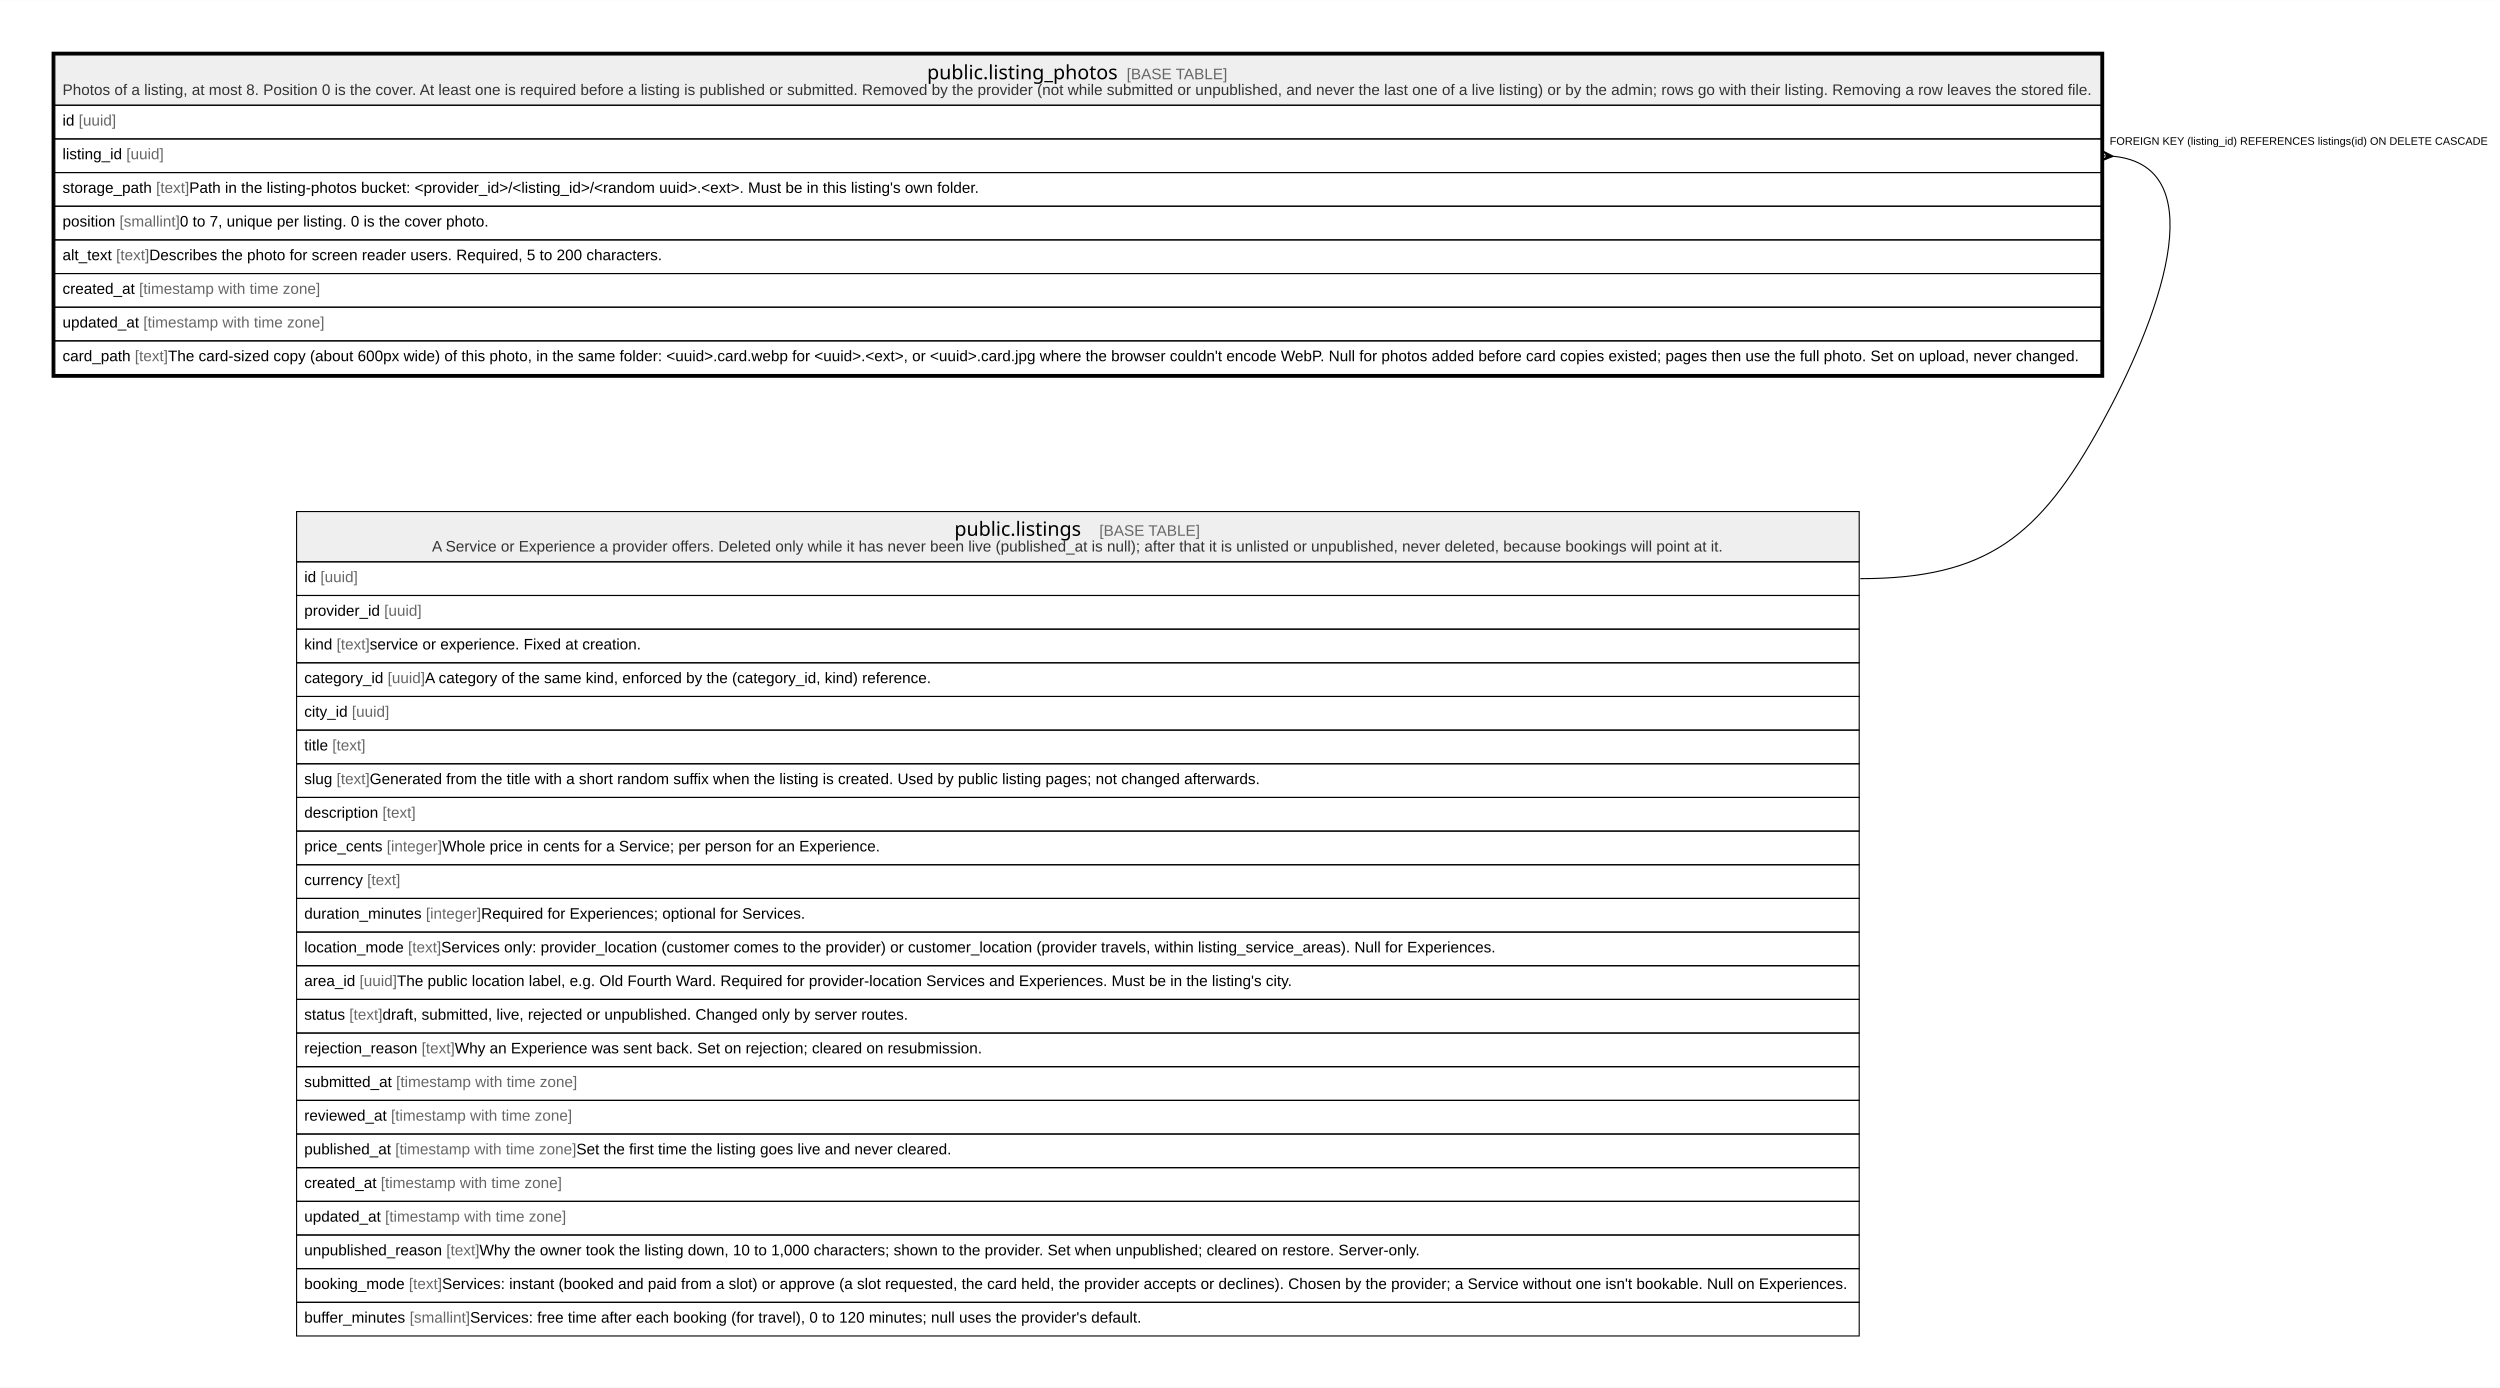
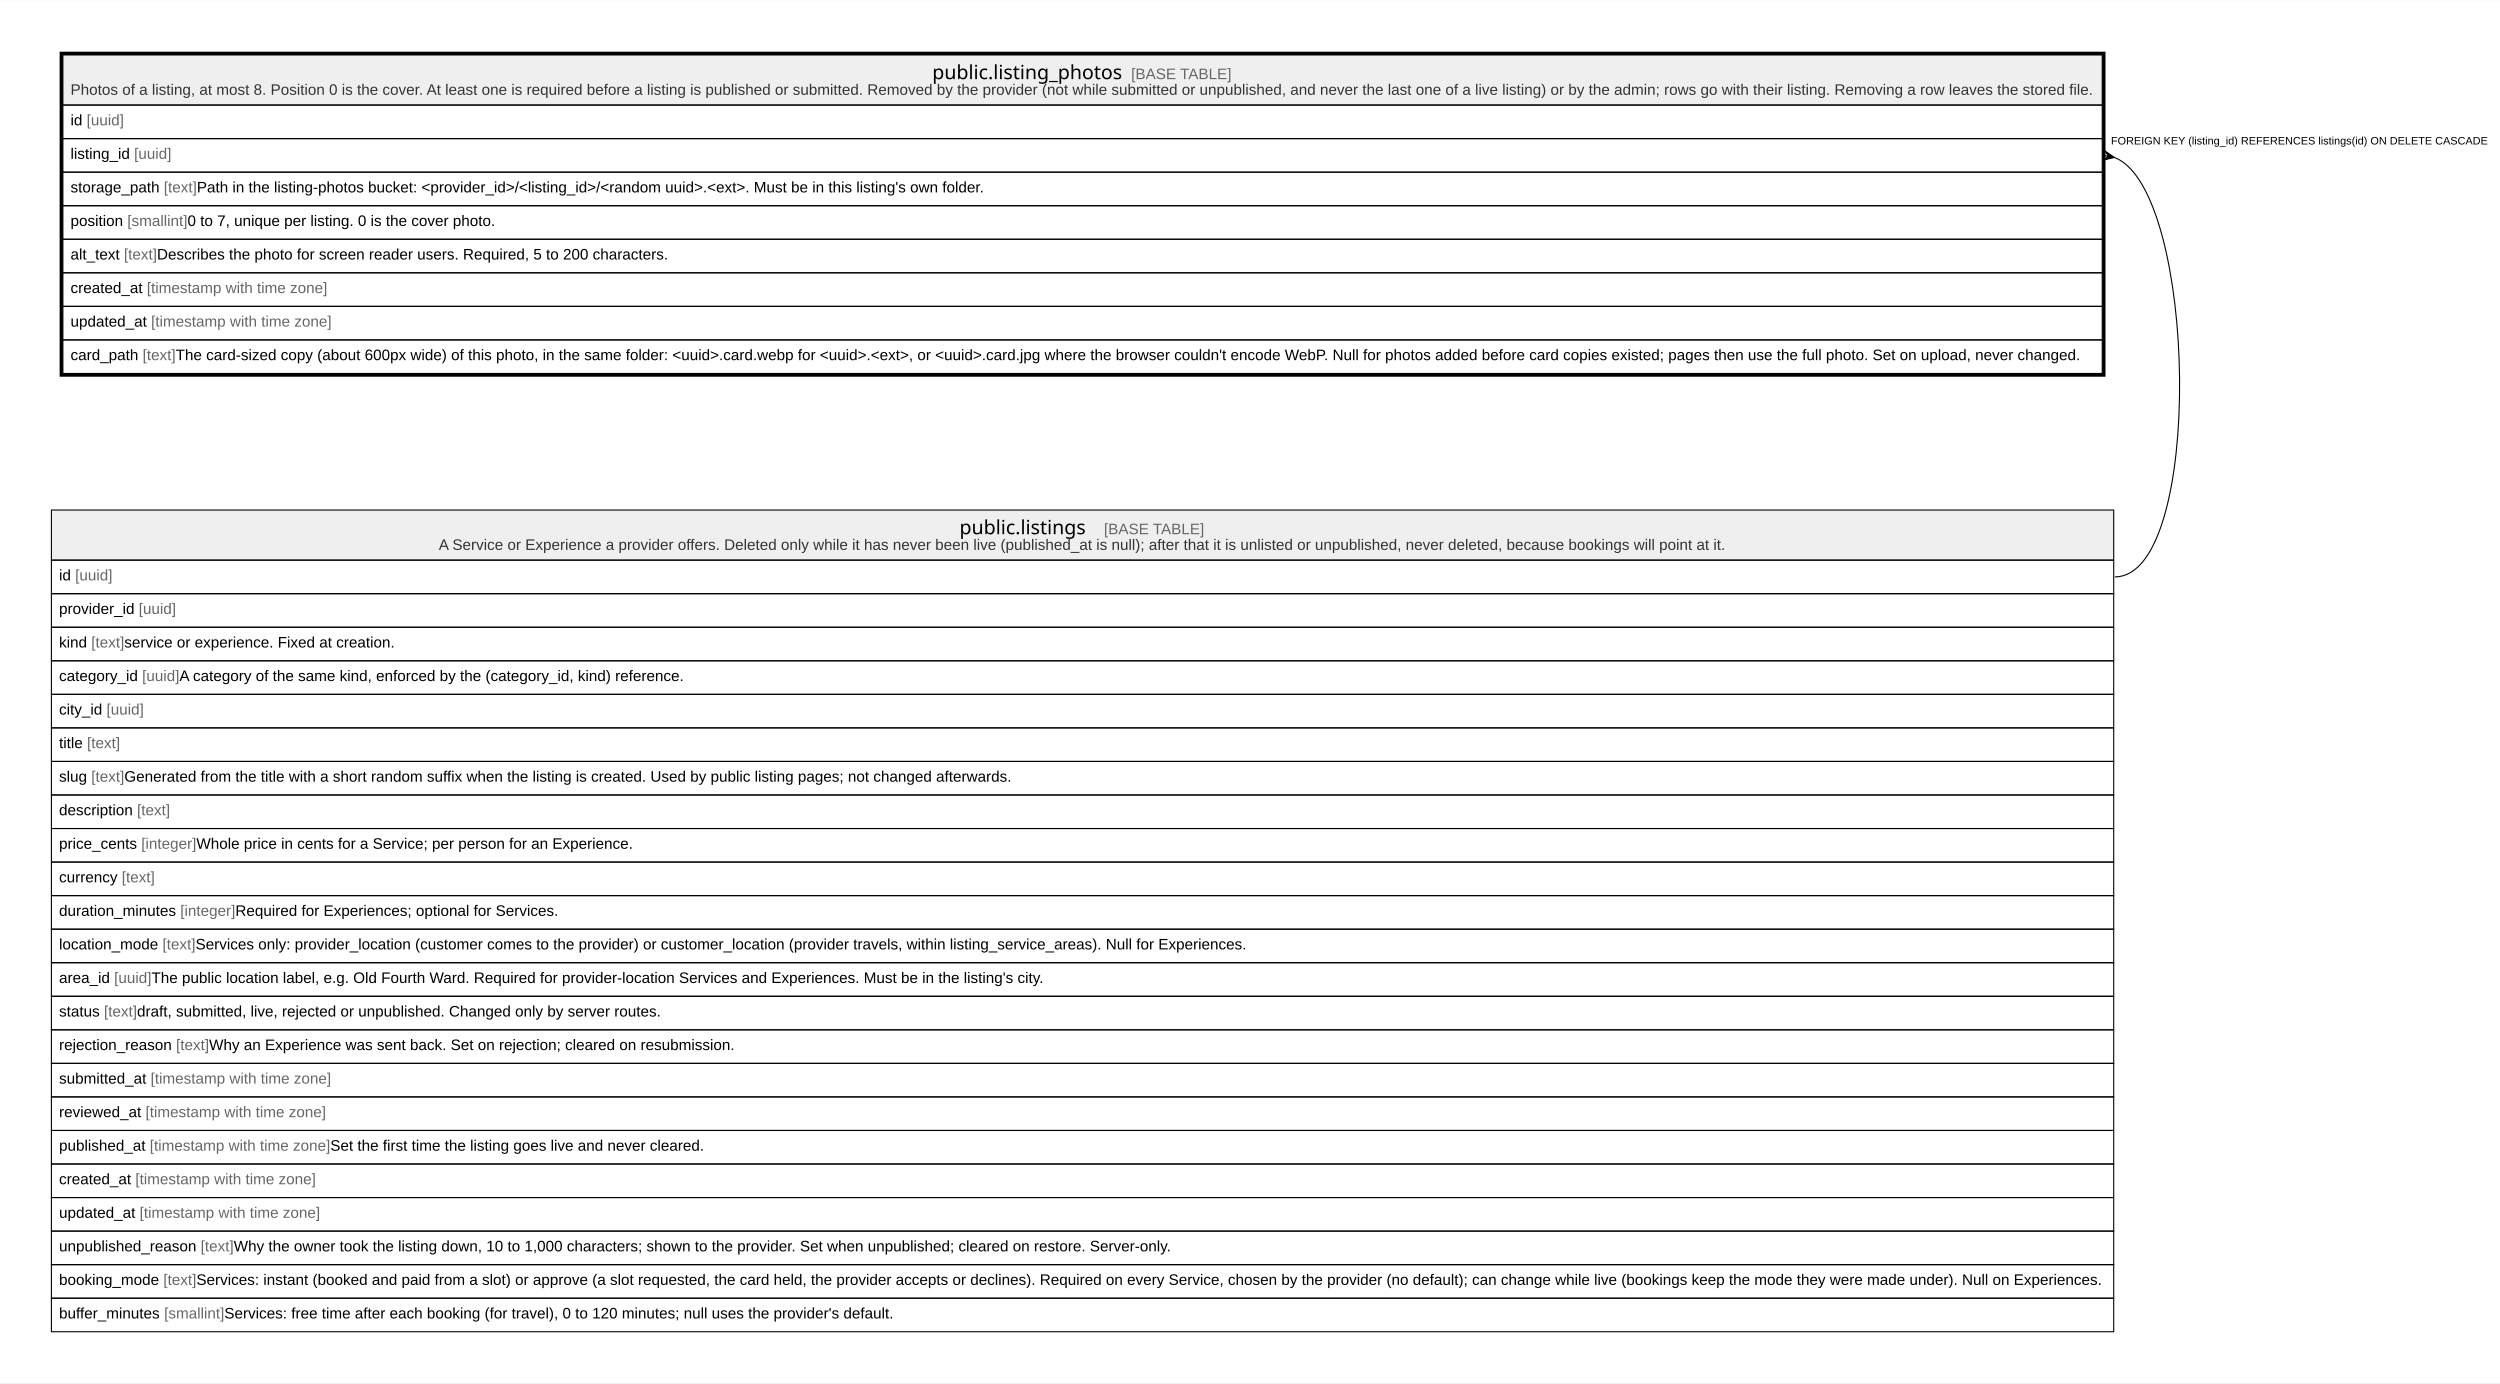
- <svg xmlns="http://www.w3.org/2000/svg" width="2288pt" height="1270pt" viewBox="0.00 0.00 2287.68 1269.60">
+ <svg xmlns="http://www.w3.org/2000/svg" width="2295pt" height="1270pt" viewBox="0.00 0.00 2295.22 1269.60">
  <g id="graph0" class="graph" transform="scale(1 1) rotate(0) translate(4 1265.6)">
-     <polygon fill="white" stroke="none" points="-4,4 -4,-1265.6 2283.68,-1265.6 2283.68,4 -4,4" />
+     <polygon fill="white" stroke="none" points="-4,4 -4,-1265.6 2291.22,-1265.6 2291.22,4 -4,4" />
    <g id="node1" class="node">
-       <polygon fill="#efefef" stroke="none" points="46.2,-1169.4 46.2,-1215.4 1918.49,-1215.4 1918.49,-1169.4 46.2,-1169.4" />
-       <polygon fill="none" stroke="black" points="46.2,-1169.4 46.2,-1215.4 1918.49,-1215.4 1918.49,-1169.4 46.2,-1169.4" />
-       <text text-anchor="start" x="844.35" y="-1193.2" font-family="Arial Bold" font-size="18.00">public.listing_photos</text>
-       <text text-anchor="start" x="995.86" y="-1193.2" font-family="Arial" font-size="14.00">    </text>
-       <text text-anchor="start" x="1026.97" y="-1193.2" font-family="Arial" font-size="14.00" fill="#666666">[BASE TABLE]</text>
-       <text text-anchor="start" x="53.2" y="-1178.8" font-family="Arial" font-size="14.00" fill="#333333">Photos of a listing, at most 8. Position 0 is the cover. At least one is required before a listing is published or submitted. Removed by the provider (not while submitted or unpublished, and never the last one of a live listing) or by the admin; rows go with their listing. Removing a row leaves the stored file.</text>
-       <polygon fill="none" stroke="black" points="46.2,-1138.6 46.2,-1169.4 1918.49,-1169.4 1918.49,-1138.6 46.2,-1138.6" />
-       <text text-anchor="start" x="53.2" y="-1150.8" font-family="Arial" font-size="14.00">id </text>
-       <text text-anchor="start" x="67.99" y="-1150.8" font-family="Arial" font-size="14.00" fill="#666666">[uuid]</text>
-       <polygon fill="none" stroke="black" points="46.2,-1107.8 46.2,-1138.6 1918.49,-1138.6 1918.49,-1107.8 46.2,-1107.8" />
-       <text text-anchor="start" x="53.2" y="-1120" font-family="Arial" font-size="14.00">listing_id </text>
-       <text text-anchor="start" x="111.57" y="-1120" font-family="Arial" font-size="14.00" fill="#666666">[uuid]</text>
-       <polygon fill="none" stroke="black" points="46.2,-1077 46.2,-1107.8 1918.49,-1107.8 1918.49,-1077 46.2,-1077" />
-       <text text-anchor="start" x="53.2" y="-1089.2" font-family="Arial" font-size="14.00">storage_path </text>
-       <text text-anchor="start" x="138.82" y="-1089.2" font-family="Arial" font-size="14.00" fill="#666666">[text]</text>
-       <text text-anchor="start" x="169.16" y="-1089.2" font-family="Arial" font-size="14.00"> Path in the listing-photos bucket: &lt;provider_id&gt;/&lt;listing_id&gt;/&lt;random uuid&gt;.&lt;ext&gt;. Must be in this listing's own folder.</text>
-       <polygon fill="none" stroke="black" points="46.2,-1046.2 46.2,-1077 1918.49,-1077 1918.49,-1046.2 46.2,-1046.2" />
-       <text text-anchor="start" x="53.2" y="-1058.4" font-family="Arial" font-size="14.00">position </text>
-       <text text-anchor="start" x="105.34" y="-1058.4" font-family="Arial" font-size="14.00" fill="#666666">[smallint]</text>
-       <text text-anchor="start" x="160.58" y="-1058.4" font-family="Arial" font-size="14.00"> 0 to 7, unique per listing. 0 is the cover photo.</text>
-       <polygon fill="none" stroke="black" points="46.2,-1015.4 46.2,-1046.2 1918.49,-1046.2 1918.49,-1015.4 46.2,-1015.4" />
-       <text text-anchor="start" x="53.2" y="-1027.6" font-family="Arial" font-size="14.00">alt_text </text>
-       <text text-anchor="start" x="102.23" y="-1027.6" font-family="Arial" font-size="14.00" fill="#666666">[text]</text>
-       <text text-anchor="start" x="132.57" y="-1027.6" font-family="Arial" font-size="14.00"> Describes the photo for screen reader users. Required, 5 to 200 characters.</text>
-       <polygon fill="none" stroke="black" points="46.2,-984.6 46.2,-1015.4 1918.49,-1015.4 1918.49,-984.6 46.2,-984.6" />
-       <text text-anchor="start" x="53.2" y="-996.8" font-family="Arial" font-size="14.00">created_at </text>
-       <text text-anchor="start" x="123.25" y="-996.8" font-family="Arial" font-size="14.00" fill="#666666">[timestamp with time zone]</text>
-       <polygon fill="none" stroke="black" points="46.2,-953.8 46.2,-984.6 1918.49,-984.6 1918.49,-953.8 46.2,-953.8" />
-       <text text-anchor="start" x="53.2" y="-966" font-family="Arial" font-size="14.00">updated_at </text>
-       <text text-anchor="start" x="127.16" y="-966" font-family="Arial" font-size="14.00" fill="#666666">[timestamp with time zone]</text>
-       <polygon fill="none" stroke="black" points="46.2,-923 46.2,-953.8 1918.49,-953.8 1918.49,-923 46.2,-923" />
-       <text text-anchor="start" x="53.2" y="-935.2" font-family="Arial" font-size="14.00">card_path </text>
-       <text text-anchor="start" x="119.36" y="-935.2" font-family="Arial" font-size="14.00" fill="#666666">[text]</text>
-       <text text-anchor="start" x="149.7" y="-935.2" font-family="Arial" font-size="14.00"> The card-sized copy (about 600px wide) of this photo, in the same folder: &lt;uuid&gt;.card.webp for &lt;uuid&gt;.&lt;ext&gt;, or &lt;uuid&gt;.card.jpg where the browser couldn't encode WebP. Null for photos added before card copies existed; pages then use the full photo. Set on upload, never changed.</text>
-       <polygon fill="none" stroke="black" stroke-width="3" points="44.7,-921.5 44.7,-1216.9 1919.99,-1216.9 1919.99,-921.5 44.7,-921.5" />
+       <polygon fill="#efefef" stroke="none" points="53.74,-1169.4 53.74,-1215.4 1926.03,-1215.4 1926.03,-1169.4 53.74,-1169.4" />
+       <polygon fill="none" stroke="black" points="53.74,-1169.4 53.74,-1215.4 1926.03,-1215.4 1926.03,-1169.4 53.74,-1169.4" />
+       <text text-anchor="start" x="851.89" y="-1193.2" font-family="Arial Bold" font-size="18.00">public.listing_photos</text>
+       <text text-anchor="start" x="1003.39" y="-1193.2" font-family="Arial" font-size="14.00">    </text>
+       <text text-anchor="start" x="1034.51" y="-1193.2" font-family="Arial" font-size="14.00" fill="#666666">[BASE TABLE]</text>
+       <text text-anchor="start" x="60.74" y="-1178.8" font-family="Arial" font-size="14.00" fill="#333333">Photos of a listing, at most 8. Position 0 is the cover. At least one is required before a listing is published or submitted. Removed by the provider (not while submitted or unpublished, and never the last one of a live listing) or by the admin; rows go with their listing. Removing a row leaves the stored file.</text>
+       <polygon fill="none" stroke="black" points="53.74,-1138.6 53.74,-1169.4 1926.03,-1169.4 1926.03,-1138.6 53.74,-1138.6" />
+       <text text-anchor="start" x="60.74" y="-1150.8" font-family="Arial" font-size="14.00">id </text>
+       <text text-anchor="start" x="75.52" y="-1150.8" font-family="Arial" font-size="14.00" fill="#666666">[uuid]</text>
+       <polygon fill="none" stroke="black" points="53.74,-1107.8 53.74,-1138.6 1926.03,-1138.6 1926.03,-1107.8 53.74,-1107.8" />
+       <text text-anchor="start" x="60.74" y="-1120" font-family="Arial" font-size="14.00">listing_id </text>
+       <text text-anchor="start" x="119.1" y="-1120" font-family="Arial" font-size="14.00" fill="#666666">[uuid]</text>
+       <polygon fill="none" stroke="black" points="53.74,-1077 53.74,-1107.8 1926.03,-1107.8 1926.03,-1077 53.74,-1077" />
+       <text text-anchor="start" x="60.74" y="-1089.2" font-family="Arial" font-size="14.00">storage_path </text>
+       <text text-anchor="start" x="146.36" y="-1089.2" font-family="Arial" font-size="14.00" fill="#666666">[text]</text>
+       <text text-anchor="start" x="176.7" y="-1089.2" font-family="Arial" font-size="14.00"> Path in the listing-photos bucket: &lt;provider_id&gt;/&lt;listing_id&gt;/&lt;random uuid&gt;.&lt;ext&gt;. Must be in this listing's own folder.</text>
+       <polygon fill="none" stroke="black" points="53.74,-1046.2 53.74,-1077 1926.03,-1077 1926.03,-1046.2 53.74,-1046.2" />
+       <text text-anchor="start" x="60.74" y="-1058.4" font-family="Arial" font-size="14.00">position </text>
+       <text text-anchor="start" x="112.88" y="-1058.4" font-family="Arial" font-size="14.00" fill="#666666">[smallint]</text>
+       <text text-anchor="start" x="168.12" y="-1058.4" font-family="Arial" font-size="14.00"> 0 to 7, unique per listing. 0 is the cover photo.</text>
+       <polygon fill="none" stroke="black" points="53.74,-1015.4 53.74,-1046.2 1926.03,-1046.2 1926.03,-1015.4 53.74,-1015.4" />
+       <text text-anchor="start" x="60.74" y="-1027.6" font-family="Arial" font-size="14.00">alt_text </text>
+       <text text-anchor="start" x="109.76" y="-1027.6" font-family="Arial" font-size="14.00" fill="#666666">[text]</text>
+       <text text-anchor="start" x="140.11" y="-1027.6" font-family="Arial" font-size="14.00"> Describes the photo for screen reader users. Required, 5 to 200 characters.</text>
+       <polygon fill="none" stroke="black" points="53.74,-984.6 53.74,-1015.4 1926.03,-1015.4 1926.03,-984.6 53.74,-984.6" />
+       <text text-anchor="start" x="60.74" y="-996.8" font-family="Arial" font-size="14.00">created_at </text>
+       <text text-anchor="start" x="130.79" y="-996.8" font-family="Arial" font-size="14.00" fill="#666666">[timestamp with time zone]</text>
+       <polygon fill="none" stroke="black" points="53.74,-953.8 53.74,-984.6 1926.03,-984.6 1926.03,-953.8 53.74,-953.8" />
+       <text text-anchor="start" x="60.74" y="-966" font-family="Arial" font-size="14.00">updated_at </text>
+       <text text-anchor="start" x="134.7" y="-966" font-family="Arial" font-size="14.00" fill="#666666">[timestamp with time zone]</text>
+       <polygon fill="none" stroke="black" points="53.74,-923 53.74,-953.8 1926.03,-953.8 1926.03,-923 53.74,-923" />
+       <text text-anchor="start" x="60.74" y="-935.2" font-family="Arial" font-size="14.00">card_path </text>
+       <text text-anchor="start" x="126.9" y="-935.2" font-family="Arial" font-size="14.00" fill="#666666">[text]</text>
+       <text text-anchor="start" x="157.24" y="-935.2" font-family="Arial" font-size="14.00"> The card-sized copy (about 600px wide) of this photo, in the same folder: &lt;uuid&gt;.card.webp for &lt;uuid&gt;.&lt;ext&gt;, or &lt;uuid&gt;.card.jpg where the browser couldn't encode WebP. Null for photos added before card copies existed; pages then use the full photo. Set on upload, never changed.</text>
+       <polygon fill="none" stroke="black" stroke-width="3" points="52.24,-921.5 52.24,-1216.9 1927.53,-1216.9 1927.53,-921.5 52.24,-921.5" />
    </g>
    <g id="node2" class="node">
-       <polygon fill="#efefef" stroke="none" points="267.4,-751.6 267.4,-797.6 1697.3,-797.6 1697.3,-751.6 267.4,-751.6" />
-       <polygon fill="none" stroke="black" points="267.4,-751.6 267.4,-797.6 1697.3,-797.6 1697.3,-751.6 267.4,-751.6" />
-       <text text-anchor="start" x="869.35" y="-775.4" font-family="Arial Bold" font-size="18.00">public.listings</text>
-       <text text-anchor="start" x="970.86" y="-775.4" font-family="Arial" font-size="14.00">    </text>
-       <text text-anchor="start" x="1001.97" y="-775.4" font-family="Arial" font-size="14.00" fill="#666666">[BASE TABLE]</text>
-       <text text-anchor="start" x="391.3" y="-761" font-family="Arial" font-size="14.00" fill="#333333">A Service or Experience a provider offers. Deleted only while it has never been live (published_at is null); after that it is unlisted or unpublished, never deleted, because bookings will point at it.</text>
-       <polygon fill="none" stroke="black" points="267.4,-720.8 267.4,-751.6 1697.3,-751.6 1697.3,-720.8 267.4,-720.8" />
-       <text text-anchor="start" x="274.4" y="-733" font-family="Arial" font-size="14.00">id </text>
-       <text text-anchor="start" x="289.18" y="-733" font-family="Arial" font-size="14.00" fill="#666666">[uuid]</text>
-       <polygon fill="none" stroke="black" points="267.4,-690 267.4,-720.8 1697.3,-720.8 1697.3,-690 267.4,-690" />
-       <text text-anchor="start" x="274.4" y="-702.2" font-family="Arial" font-size="14.00">provider_id </text>
-       <text text-anchor="start" x="347.55" y="-702.2" font-family="Arial" font-size="14.00" fill="#666666">[uuid]</text>
-       <polygon fill="none" stroke="black" points="267.4,-659.2 267.4,-690 1697.3,-690 1697.3,-659.2 267.4,-659.2" />
-       <text text-anchor="start" x="274.4" y="-671.4" font-family="Arial" font-size="14.00">kind </text>
-       <text text-anchor="start" x="303.97" y="-671.4" font-family="Arial" font-size="14.00" fill="#666666">[text]</text>
-       <text text-anchor="start" x="334.31" y="-671.4" font-family="Arial" font-size="14.00"> service or experience. Fixed at creation.</text>
-       <polygon fill="none" stroke="black" points="267.4,-628.4 267.4,-659.2 1697.3,-659.2 1697.3,-628.4 267.4,-628.4" />
-       <text text-anchor="start" x="274.4" y="-640.6" font-family="Arial" font-size="14.00">category_id </text>
-       <text text-anchor="start" x="350.67" y="-640.6" font-family="Arial" font-size="14.00" fill="#666666">[uuid]</text>
-       <text text-anchor="start" x="384.91" y="-640.6" font-family="Arial" font-size="14.00"> A category of the same kind, enforced by the (category_id, kind) reference.</text>
-       <polygon fill="none" stroke="black" points="267.4,-597.6 267.4,-628.4 1697.3,-628.4 1697.3,-597.6 267.4,-597.6" />
-       <text text-anchor="start" x="274.4" y="-609.8" font-family="Arial" font-size="14.00">city_id </text>
-       <text text-anchor="start" x="317.97" y="-609.8" font-family="Arial" font-size="14.00" fill="#666666">[uuid]</text>
-       <polygon fill="none" stroke="black" points="267.4,-566.8 267.4,-597.6 1697.3,-597.6 1697.3,-566.8 267.4,-566.8" />
-       <text text-anchor="start" x="274.4" y="-579" font-family="Arial" font-size="14.00">title </text>
-       <text text-anchor="start" x="300.07" y="-579" font-family="Arial" font-size="14.00" fill="#666666">[text]</text>
-       <polygon fill="none" stroke="black" points="267.4,-536 267.4,-566.8 1697.3,-566.8 1697.3,-536 267.4,-536" />
-       <text text-anchor="start" x="274.4" y="-548.2" font-family="Arial" font-size="14.00">slug </text>
-       <text text-anchor="start" x="303.97" y="-548.2" font-family="Arial" font-size="14.00" fill="#666666">[text]</text>
-       <text text-anchor="start" x="334.31" y="-548.2" font-family="Arial" font-size="14.00"> Generated from the title with a short random suffix when the listing is created. Used by public listing pages; not changed afterwards.</text>
-       <polygon fill="none" stroke="black" points="267.4,-505.2 267.4,-536 1697.3,-536 1697.3,-505.2 267.4,-505.2" />
-       <text text-anchor="start" x="274.4" y="-517.4" font-family="Arial" font-size="14.00">description </text>
-       <text text-anchor="start" x="345.99" y="-517.4" font-family="Arial" font-size="14.00" fill="#666666">[text]</text>
-       <polygon fill="none" stroke="black" points="267.4,-474.4 267.4,-505.2 1697.3,-505.2 1697.3,-474.4 267.4,-474.4" />
-       <text text-anchor="start" x="274.4" y="-486.6" font-family="Arial" font-size="14.00">price_cents </text>
-       <text text-anchor="start" x="349.88" y="-486.6" font-family="Arial" font-size="14.00" fill="#666666">[integer]</text>
-       <text text-anchor="start" x="400.47" y="-486.6" font-family="Arial" font-size="14.00"> Whole price in cents for a Service; per person for an Experience.</text>
-       <polygon fill="none" stroke="black" points="267.4,-443.6 267.4,-474.4 1697.3,-474.4 1697.3,-443.6 267.4,-443.6" />
-       <text text-anchor="start" x="274.4" y="-455.8" font-family="Arial" font-size="14.00">currency </text>
-       <text text-anchor="start" x="331.97" y="-455.8" font-family="Arial" font-size="14.00" fill="#666666">[text]</text>
-       <polygon fill="none" stroke="black" points="267.4,-412.8 267.4,-443.6 1697.3,-443.6 1697.3,-412.8 267.4,-412.8" />
-       <text text-anchor="start" x="274.4" y="-425" font-family="Arial" font-size="14.00">duration_minutes </text>
-       <text text-anchor="start" x="385.69" y="-425" font-family="Arial" font-size="14.00" fill="#666666">[integer]</text>
-       <text text-anchor="start" x="436.27" y="-425" font-family="Arial" font-size="14.00"> Required for Experiences; optional for Services.</text>
-       <polygon fill="none" stroke="black" points="267.4,-382 267.4,-412.8 1697.3,-412.8 1697.3,-382 267.4,-382" />
-       <text text-anchor="start" x="274.4" y="-394.2" font-family="Arial" font-size="14.00">location_mode </text>
-       <text text-anchor="start" x="369.35" y="-394.2" font-family="Arial" font-size="14.00" fill="#666666">[text]</text>
-       <text text-anchor="start" x="399.69" y="-394.2" font-family="Arial" font-size="14.00"> Services only: provider_location (customer comes to the provider) or customer_location (provider travels, within listing_service_areas). Null for Experiences.</text>
-       <polygon fill="none" stroke="black" points="267.4,-351.2 267.4,-382 1697.3,-382 1697.3,-351.2 267.4,-351.2" />
-       <text text-anchor="start" x="274.4" y="-363.4" font-family="Arial" font-size="14.00">area_id </text>
-       <text text-anchor="start" x="324.99" y="-363.4" font-family="Arial" font-size="14.00" fill="#666666">[uuid]</text>
-       <text text-anchor="start" x="359.24" y="-363.4" font-family="Arial" font-size="14.00"> The public location label, e.g. Old Fourth Ward. Required for provider-location Services and Experiences. Must be in the listing's city.</text>
-       <polygon fill="none" stroke="black" points="267.4,-320.4 267.4,-351.2 1697.3,-351.2 1697.3,-320.4 267.4,-320.4" />
-       <text text-anchor="start" x="274.4" y="-332.6" font-family="Arial" font-size="14.00">status </text>
-       <text text-anchor="start" x="315.64" y="-332.6" font-family="Arial" font-size="14.00" fill="#666666">[text]</text>
-       <text text-anchor="start" x="345.98" y="-332.6" font-family="Arial" font-size="14.00"> draft, submitted, live, rejected or unpublished. Changed only by server routes.</text>
-       <polygon fill="none" stroke="black" points="267.4,-289.6 267.4,-320.4 1697.3,-320.4 1697.3,-289.6 267.4,-289.6" />
-       <text text-anchor="start" x="274.4" y="-301.8" font-family="Arial" font-size="14.00">rejection_reason </text>
-       <text text-anchor="start" x="381.8" y="-301.8" font-family="Arial" font-size="14.00" fill="#666666">[text]</text>
-       <text text-anchor="start" x="412.14" y="-301.8" font-family="Arial" font-size="14.00"> Why an Experience was sent back. Set on rejection; cleared on resubmission.</text>
-       <polygon fill="none" stroke="black" points="267.4,-258.8 267.4,-289.6 1697.3,-289.6 1697.3,-258.8 267.4,-258.8" />
-       <text text-anchor="start" x="274.4" y="-271" font-family="Arial" font-size="14.00">submitted_at </text>
-       <text text-anchor="start" x="358.45" y="-271" font-family="Arial" font-size="14.00" fill="#666666">[timestamp with time zone]</text>
-       <polygon fill="none" stroke="black" points="267.4,-228 267.4,-258.8 1697.3,-258.8 1697.3,-228 267.4,-228" />
-       <text text-anchor="start" x="274.4" y="-240.2" font-family="Arial" font-size="14.00">reviewed_at </text>
-       <text text-anchor="start" x="353.78" y="-240.2" font-family="Arial" font-size="14.00" fill="#666666">[timestamp with time zone]</text>
-       <polygon fill="none" stroke="black" points="267.4,-197.2 267.4,-228 1697.3,-228 1697.3,-197.2 267.4,-197.2" />
-       <text text-anchor="start" x="274.4" y="-209.4" font-family="Arial" font-size="14.00">published_at </text>
-       <text text-anchor="start" x="357.69" y="-209.4" font-family="Arial" font-size="14.00" fill="#666666">[timestamp with time zone]</text>
-       <text text-anchor="start" x="523.41" y="-209.4" font-family="Arial" font-size="14.00"> Set the first time the listing goes live and never cleared.</text>
-       <polygon fill="none" stroke="black" points="267.4,-166.4 267.4,-197.2 1697.3,-197.2 1697.3,-166.4 267.4,-166.4" />
-       <text text-anchor="start" x="274.4" y="-178.6" font-family="Arial" font-size="14.00">created_at </text>
-       <text text-anchor="start" x="344.45" y="-178.6" font-family="Arial" font-size="14.00" fill="#666666">[timestamp with time zone]</text>
-       <polygon fill="none" stroke="black" points="267.4,-135.6 267.4,-166.4 1697.3,-166.4 1697.3,-135.6 267.4,-135.6" />
-       <text text-anchor="start" x="274.4" y="-147.8" font-family="Arial" font-size="14.00">updated_at </text>
-       <text text-anchor="start" x="348.36" y="-147.8" font-family="Arial" font-size="14.00" fill="#666666">[timestamp with time zone]</text>
-       <polygon fill="none" stroke="black" points="267.4,-104.8 267.4,-135.6 1697.3,-135.6 1697.3,-104.8 267.4,-104.8" />
-       <text text-anchor="start" x="274.4" y="-117" font-family="Arial" font-size="14.00">unpublished_reason </text>
-       <text text-anchor="start" x="404.39" y="-117" font-family="Arial" font-size="14.00" fill="#666666">[text]</text>
-       <text text-anchor="start" x="434.73" y="-117" font-family="Arial" font-size="14.00"> Why the owner took the listing down, 10 to 1,000 characters; shown to the provider. Set when unpublished; cleared on restore. Server-only.</text>
-       <polygon fill="none" stroke="black" points="267.4,-74 267.4,-104.8 1697.3,-104.8 1697.3,-74 267.4,-74" />
-       <text text-anchor="start" x="274.4" y="-86.2" font-family="Arial" font-size="14.00">booking_mode </text>
-       <text text-anchor="start" x="370.13" y="-86.2" font-family="Arial" font-size="14.00" fill="#666666">[text]</text>
-       <text text-anchor="start" x="400.48" y="-86.2" font-family="Arial" font-size="14.00"> Services: instant (booked and paid from a slot) or approve (a slot requested, the card held, the provider accepts or declines). Chosen by the provider; a Service without one isn't bookable. Null on Experiences.</text>
-       <polygon fill="none" stroke="black" points="267.4,-43.2 267.4,-74 1697.3,-74 1697.3,-43.2 267.4,-43.2" />
-       <text text-anchor="start" x="274.4" y="-55.4" font-family="Arial" font-size="14.00">buffer_minutes </text>
-       <text text-anchor="start" x="370.89" y="-55.4" font-family="Arial" font-size="14.00" fill="#666666">[smallint]</text>
-       <text text-anchor="start" x="426.13" y="-55.4" font-family="Arial" font-size="14.00"> Services: free time after each booking (for travel), 0 to 120 minutes; null uses the provider's default.</text>
+       <polygon fill="#efefef" stroke="none" points="43.2,-751.6 43.2,-797.6 1936.57,-797.6 1936.57,-751.6 43.2,-751.6" />
+       <polygon fill="none" stroke="black" points="43.2,-751.6 43.2,-797.6 1936.57,-797.6 1936.57,-751.6 43.2,-751.6" />
+       <text text-anchor="start" x="876.89" y="-775.4" font-family="Arial Bold" font-size="18.00">public.listings</text>
+       <text text-anchor="start" x="978.39" y="-775.4" font-family="Arial" font-size="14.00">    </text>
+       <text text-anchor="start" x="1009.51" y="-775.4" font-family="Arial" font-size="14.00" fill="#666666">[BASE TABLE]</text>
+       <text text-anchor="start" x="398.83" y="-761" font-family="Arial" font-size="14.00" fill="#333333">A Service or Experience a provider offers. Deleted only while it has never been live (published_at is null); after that it is unlisted or unpublished, never deleted, because bookings will point at it.</text>
+       <polygon fill="none" stroke="black" points="43.2,-720.8 43.2,-751.6 1936.57,-751.6 1936.57,-720.8 43.2,-720.8" />
+       <text text-anchor="start" x="50.2" y="-733" font-family="Arial" font-size="14.00">id </text>
+       <text text-anchor="start" x="64.99" y="-733" font-family="Arial" font-size="14.00" fill="#666666">[uuid]</text>
+       <polygon fill="none" stroke="black" points="43.2,-690 43.2,-720.8 1936.57,-720.8 1936.57,-690 43.2,-690" />
+       <text text-anchor="start" x="50.2" y="-702.2" font-family="Arial" font-size="14.00">provider_id </text>
+       <text text-anchor="start" x="123.35" y="-702.2" font-family="Arial" font-size="14.00" fill="#666666">[uuid]</text>
+       <polygon fill="none" stroke="black" points="43.2,-659.2 43.2,-690 1936.57,-690 1936.57,-659.2 43.2,-659.2" />
+       <text text-anchor="start" x="50.2" y="-671.4" font-family="Arial" font-size="14.00">kind </text>
+       <text text-anchor="start" x="79.77" y="-671.4" font-family="Arial" font-size="14.00" fill="#666666">[text]</text>
+       <text text-anchor="start" x="110.12" y="-671.4" font-family="Arial" font-size="14.00"> service or experience. Fixed at creation.</text>
+       <polygon fill="none" stroke="black" points="43.2,-628.4 43.2,-659.2 1936.57,-659.2 1936.57,-628.4 43.2,-628.4" />
+       <text text-anchor="start" x="50.2" y="-640.6" font-family="Arial" font-size="14.00">category_id </text>
+       <text text-anchor="start" x="126.47" y="-640.6" font-family="Arial" font-size="14.00" fill="#666666">[uuid]</text>
+       <text text-anchor="start" x="160.72" y="-640.6" font-family="Arial" font-size="14.00"> A category of the same kind, enforced by the (category_id, kind) reference.</text>
+       <polygon fill="none" stroke="black" points="43.2,-597.6 43.2,-628.4 1936.57,-628.4 1936.57,-597.6 43.2,-597.6" />
+       <text text-anchor="start" x="50.2" y="-609.8" font-family="Arial" font-size="14.00">city_id </text>
+       <text text-anchor="start" x="93.77" y="-609.8" font-family="Arial" font-size="14.00" fill="#666666">[uuid]</text>
+       <polygon fill="none" stroke="black" points="43.2,-566.8 43.2,-597.6 1936.57,-597.6 1936.57,-566.8 43.2,-566.8" />
+       <text text-anchor="start" x="50.2" y="-579" font-family="Arial" font-size="14.00">title </text>
+       <text text-anchor="start" x="75.88" y="-579" font-family="Arial" font-size="14.00" fill="#666666">[text]</text>
+       <polygon fill="none" stroke="black" points="43.2,-536 43.2,-566.8 1936.57,-566.8 1936.57,-536 43.2,-536" />
+       <text text-anchor="start" x="50.2" y="-548.2" font-family="Arial" font-size="14.00">slug </text>
+       <text text-anchor="start" x="79.77" y="-548.2" font-family="Arial" font-size="14.00" fill="#666666">[text]</text>
+       <text text-anchor="start" x="110.12" y="-548.2" font-family="Arial" font-size="14.00"> Generated from the title with a short random suffix when the listing is created. Used by public listing pages; not changed afterwards.</text>
+       <polygon fill="none" stroke="black" points="43.2,-505.2 43.2,-536 1936.57,-536 1936.57,-505.2 43.2,-505.2" />
+       <text text-anchor="start" x="50.2" y="-517.4" font-family="Arial" font-size="14.00">description </text>
+       <text text-anchor="start" x="121.79" y="-517.4" font-family="Arial" font-size="14.00" fill="#666666">[text]</text>
+       <polygon fill="none" stroke="black" points="43.2,-474.4 43.2,-505.2 1936.57,-505.2 1936.57,-474.4 43.2,-474.4" />
+       <text text-anchor="start" x="50.2" y="-486.6" font-family="Arial" font-size="14.00">price_cents </text>
+       <text text-anchor="start" x="125.68" y="-486.6" font-family="Arial" font-size="14.00" fill="#666666">[integer]</text>
+       <text text-anchor="start" x="176.27" y="-486.6" font-family="Arial" font-size="14.00"> Whole price in cents for a Service; per person for an Experience.</text>
+       <polygon fill="none" stroke="black" points="43.2,-443.6 43.2,-474.4 1936.57,-474.4 1936.57,-443.6 43.2,-443.6" />
+       <text text-anchor="start" x="50.2" y="-455.8" font-family="Arial" font-size="14.00">currency </text>
+       <text text-anchor="start" x="107.77" y="-455.8" font-family="Arial" font-size="14.00" fill="#666666">[text]</text>
+       <polygon fill="none" stroke="black" points="43.2,-412.8 43.2,-443.6 1936.57,-443.6 1936.57,-412.8 43.2,-412.8" />
+       <text text-anchor="start" x="50.2" y="-425" font-family="Arial" font-size="14.00">duration_minutes </text>
+       <text text-anchor="start" x="161.49" y="-425" font-family="Arial" font-size="14.00" fill="#666666">[integer]</text>
+       <text text-anchor="start" x="212.08" y="-425" font-family="Arial" font-size="14.00"> Required for Experiences; optional for Services.</text>
+       <polygon fill="none" stroke="black" points="43.2,-382 43.2,-412.8 1936.57,-412.8 1936.57,-382 43.2,-382" />
+       <text text-anchor="start" x="50.2" y="-394.2" font-family="Arial" font-size="14.00">location_mode </text>
+       <text text-anchor="start" x="145.15" y="-394.2" font-family="Arial" font-size="14.00" fill="#666666">[text]</text>
+       <text text-anchor="start" x="175.5" y="-394.2" font-family="Arial" font-size="14.00"> Services only: provider_location (customer comes to the provider) or customer_location (provider travels, within listing_service_areas). Null for Experiences.</text>
+       <polygon fill="none" stroke="black" points="43.2,-351.2 43.2,-382 1936.57,-382 1936.57,-351.2 43.2,-351.2" />
+       <text text-anchor="start" x="50.2" y="-363.4" font-family="Arial" font-size="14.00">area_id </text>
+       <text text-anchor="start" x="100.79" y="-363.4" font-family="Arial" font-size="14.00" fill="#666666">[uuid]</text>
+       <text text-anchor="start" x="135.04" y="-363.4" font-family="Arial" font-size="14.00"> The public location label, e.g. Old Fourth Ward. Required for provider-location Services and Experiences. Must be in the listing's city.</text>
+       <polygon fill="none" stroke="black" points="43.2,-320.4 43.2,-351.2 1936.57,-351.2 1936.57,-320.4 43.2,-320.4" />
+       <text text-anchor="start" x="50.2" y="-332.6" font-family="Arial" font-size="14.00">status </text>
+       <text text-anchor="start" x="91.44" y="-332.6" font-family="Arial" font-size="14.00" fill="#666666">[text]</text>
+       <text text-anchor="start" x="121.79" y="-332.6" font-family="Arial" font-size="14.00"> draft, submitted, live, rejected or unpublished. Changed only by server routes.</text>
+       <polygon fill="none" stroke="black" points="43.2,-289.6 43.2,-320.4 1936.57,-320.4 1936.57,-289.6 43.2,-289.6" />
+       <text text-anchor="start" x="50.2" y="-301.8" font-family="Arial" font-size="14.00">rejection_reason </text>
+       <text text-anchor="start" x="157.6" y="-301.8" font-family="Arial" font-size="14.00" fill="#666666">[text]</text>
+       <text text-anchor="start" x="187.94" y="-301.8" font-family="Arial" font-size="14.00"> Why an Experience was sent back. Set on rejection; cleared on resubmission.</text>
+       <polygon fill="none" stroke="black" points="43.2,-258.8 43.2,-289.6 1936.57,-289.6 1936.57,-258.8 43.2,-258.8" />
+       <text text-anchor="start" x="50.2" y="-271" font-family="Arial" font-size="14.00">submitted_at </text>
+       <text text-anchor="start" x="134.25" y="-271" font-family="Arial" font-size="14.00" fill="#666666">[timestamp with time zone]</text>
+       <polygon fill="none" stroke="black" points="43.2,-228 43.2,-258.8 1936.57,-258.8 1936.57,-228 43.2,-228" />
+       <text text-anchor="start" x="50.2" y="-240.2" font-family="Arial" font-size="14.00">reviewed_at </text>
+       <text text-anchor="start" x="129.58" y="-240.2" font-family="Arial" font-size="14.00" fill="#666666">[timestamp with time zone]</text>
+       <polygon fill="none" stroke="black" points="43.2,-197.2 43.2,-228 1936.57,-228 1936.57,-197.2 43.2,-197.2" />
+       <text text-anchor="start" x="50.2" y="-209.4" font-family="Arial" font-size="14.00">published_at </text>
+       <text text-anchor="start" x="133.49" y="-209.4" font-family="Arial" font-size="14.00" fill="#666666">[timestamp with time zone]</text>
+       <text text-anchor="start" x="299.21" y="-209.4" font-family="Arial" font-size="14.00"> Set the first time the listing goes live and never cleared.</text>
+       <polygon fill="none" stroke="black" points="43.2,-166.4 43.2,-197.2 1936.57,-197.2 1936.57,-166.4 43.2,-166.4" />
+       <text text-anchor="start" x="50.2" y="-178.6" font-family="Arial" font-size="14.00">created_at </text>
+       <text text-anchor="start" x="120.25" y="-178.6" font-family="Arial" font-size="14.00" fill="#666666">[timestamp with time zone]</text>
+       <polygon fill="none" stroke="black" points="43.2,-135.6 43.2,-166.4 1936.57,-166.4 1936.57,-135.6 43.2,-135.6" />
+       <text text-anchor="start" x="50.2" y="-147.8" font-family="Arial" font-size="14.00">updated_at </text>
+       <text text-anchor="start" x="124.16" y="-147.8" font-family="Arial" font-size="14.00" fill="#666666">[timestamp with time zone]</text>
+       <polygon fill="none" stroke="black" points="43.2,-104.8 43.2,-135.6 1936.57,-135.6 1936.57,-104.8 43.2,-104.8" />
+       <text text-anchor="start" x="50.2" y="-117" font-family="Arial" font-size="14.00">unpublished_reason </text>
+       <text text-anchor="start" x="180.19" y="-117" font-family="Arial" font-size="14.00" fill="#666666">[text]</text>
+       <text text-anchor="start" x="210.54" y="-117" font-family="Arial" font-size="14.00"> Why the owner took the listing down, 10 to 1,000 characters; shown to the provider. Set when unpublished; cleared on restore. Server-only.</text>
+       <polygon fill="none" stroke="black" points="43.2,-74 43.2,-104.8 1936.57,-104.8 1936.57,-74 43.2,-74" />
+       <text text-anchor="start" x="50.2" y="-86.2" font-family="Arial" font-size="14.00">booking_mode </text>
+       <text text-anchor="start" x="145.94" y="-86.2" font-family="Arial" font-size="14.00" fill="#666666">[text]</text>
+       <text text-anchor="start" x="176.28" y="-86.2" font-family="Arial" font-size="14.00"> Services: instant (booked and paid from a slot) or approve (a slot requested, the card held, the provider accepts or declines). Required on every Service, chosen by the provider (no default); can change while live (bookings keep the mode they were made under). Null on Experiences.</text>
+       <polygon fill="none" stroke="black" points="43.2,-43.2 43.2,-74 1936.57,-74 1936.57,-43.2 43.2,-43.2" />
+       <text text-anchor="start" x="50.2" y="-55.4" font-family="Arial" font-size="14.00">buffer_minutes </text>
+       <text text-anchor="start" x="146.7" y="-55.4" font-family="Arial" font-size="14.00" fill="#666666">[smallint]</text>
+       <text text-anchor="start" x="201.93" y="-55.4" font-family="Arial" font-size="14.00"> Services: free time after each booking (for travel), 0 to 120 minutes; null uses the provider's default.</text>
    </g>
    <g id="edge1" class="edge">
-       <path fill="none" stroke="black" d="M1929.86,-1122.71C2025.18,-1113.27 1969.56,-969.55 1918.49,-876.8 1862.49,-775.08 1814.41,-736.2 1698.3,-736.2" />
-       <polygon fill="black" stroke="black" points="1929.82,-1122.71 1919.62,-1118.69 1924.49,-1122.96 1920.16,-1123.17 1920.16,-1123.17 1920.16,-1123.17 1924.49,-1122.96 1920.04,-1127.68 1929.82,-1122.71" />
-       <text text-anchor="start" x="1926.49" y="-1133.2" font-family="Arial" font-size="10.00">FOREIGN KEY (listing_id) REFERENCES listings(id) ON DELETE CASCADE</text>
+       <path fill="none" stroke="black" d="M1937.24,-1121.3C2013.77,-1092.1 2020.07,-736.2 1937.57,-736.2" />
+       <polygon fill="black" stroke="black" points="1937.19,-1121.31 1926.54,-1118.71 1931.95,-1122.28 1927.69,-1123.08 1927.69,-1123.08 1927.69,-1123.08 1931.95,-1122.28 1928.19,-1127.56 1937.19,-1121.31" />
+       <text text-anchor="start" x="1934.03" y="-1133.2" font-family="Arial" font-size="10.00">FOREIGN KEY (listing_id) REFERENCES listings(id) ON DELETE CASCADE</text>
    </g>
  </g>
</svg>
